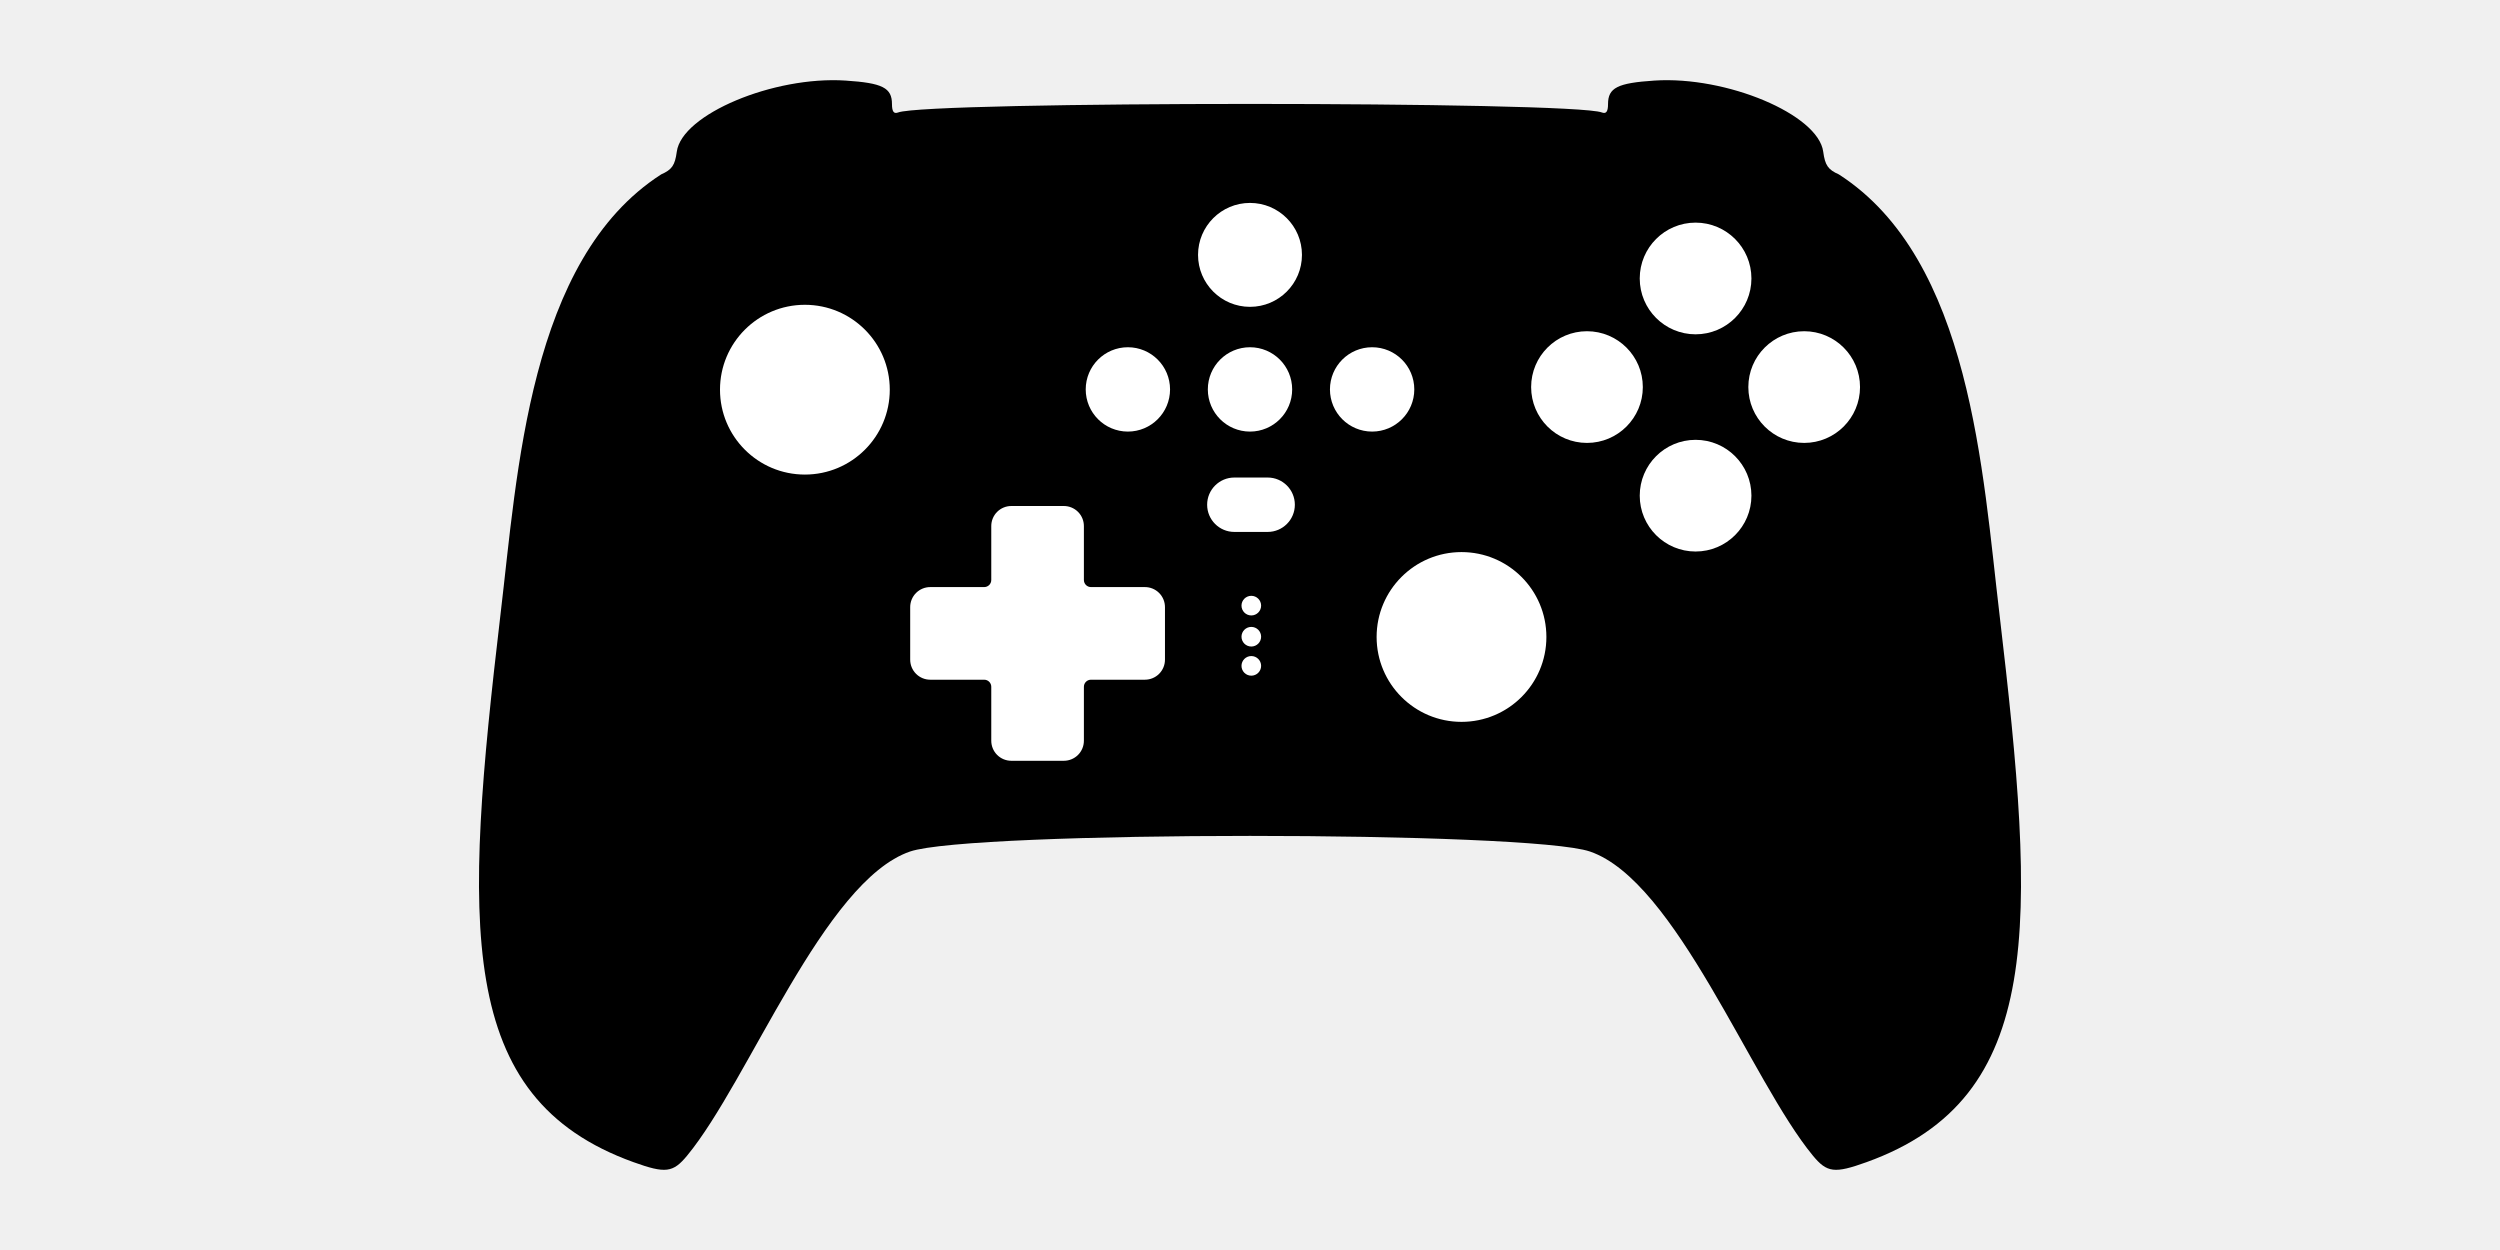
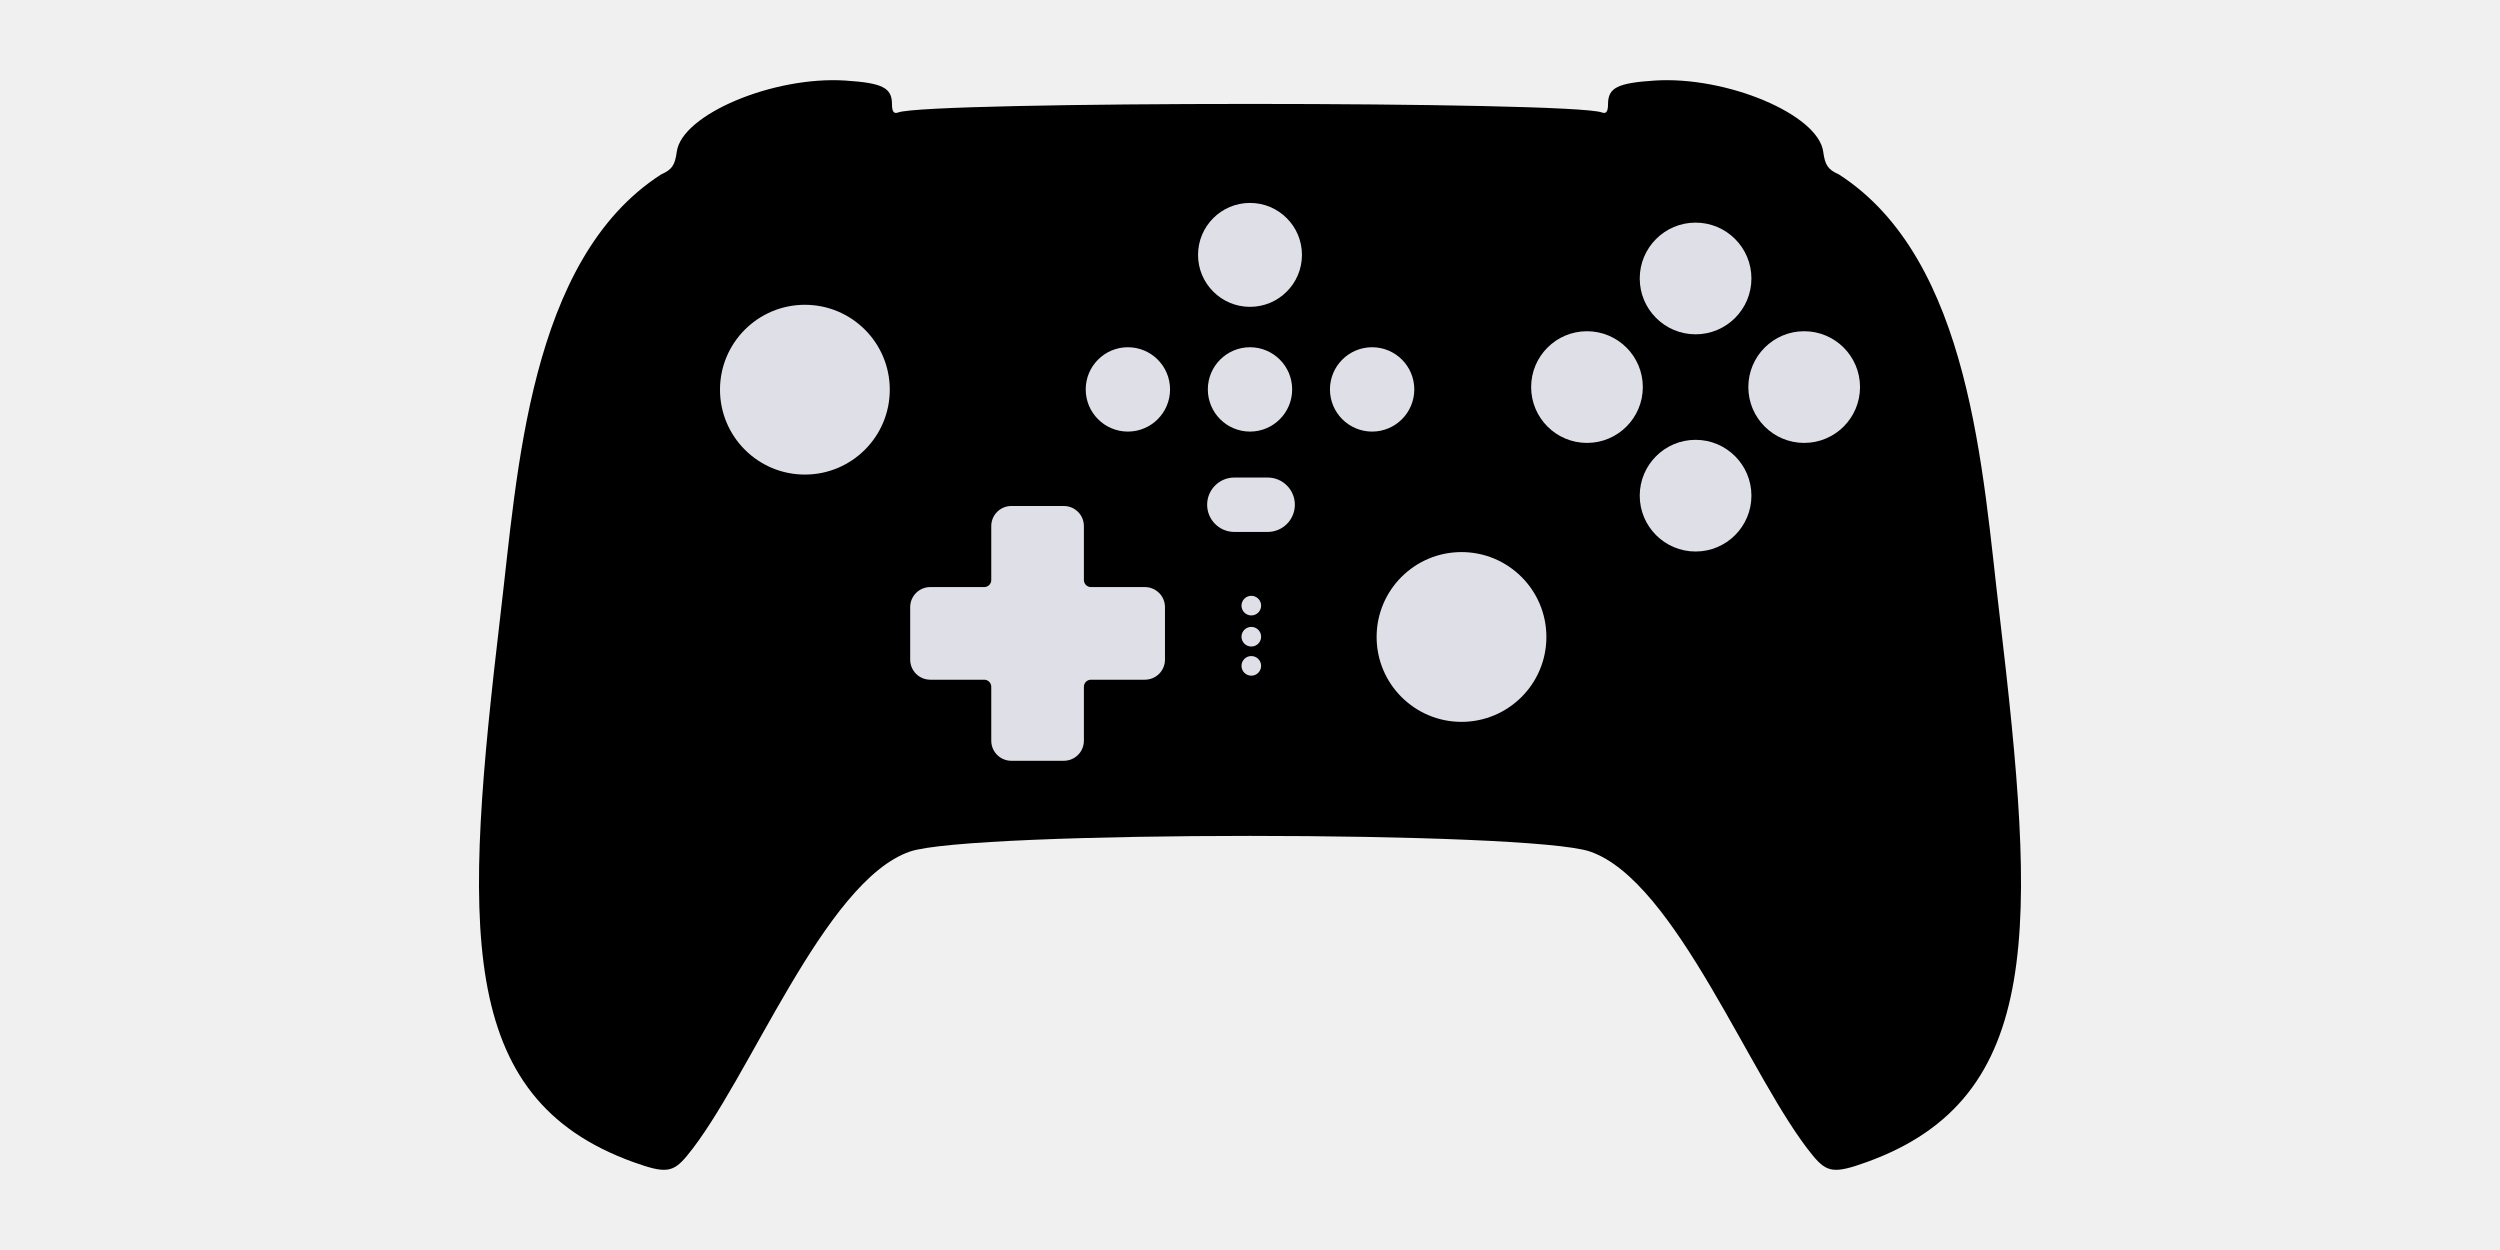
<svg xmlns="http://www.w3.org/2000/svg" width="1000" height="500">
-   <g transform="translate(-119.576 -51.446)scale(1.29918)">
-     <path d="M352.383 64.406c-22.162-1.455-50.43 10.417-51.969 21.893-.562 4.19-1.478 5.521-4.818 7-40.76 26.209-44.255 92.015-49.448 135.367-11.27 95.804-14.144 148.92 40.936 168.748 9.856 3.548 12.162 3.263 16.531-2.037 19.026-23.081 42.082-84.464 68.586-93.596 18.658-6.428 190.736-6.428 209.395 0 26.504 9.132 49.56 70.515 68.586 93.596 4.369 5.3 6.675 5.585 16.53 2.037 55.081-19.828 52.207-72.944 40.936-168.748-5.192-43.352-8.688-109.158-49.447-135.367-3.34-1.479-4.256-2.81-4.818-7-1.54-11.476-29.807-23.348-51.969-21.893-11.377.747-14.283 2.219-14.283 7.233 0 2.312-.573 3.094-1.893 2.588-9.143-3.509-207.541-3.507-216.68 0-1.32.506-1.892-.276-1.892-2.588 0-5.014-2.906-6.486-14.283-7.233" style="fill:#000;fill-rule:evenodd;stroke:none;stroke-width:2.9;stroke-miterlimit:7;paint-order:stroke markers fill" />
-     <path d="M403.424 195.39a6.17 6.17 0 0 0-6.186 6.186v16.598a2.18 2.18 135 0 1-2.18 2.18h-16.597a6.17 6.17 0 0 0-6.186 6.185v16.147a6.17 6.17 0 0 0 6.186 6.185h16.597a2.18 2.18 45 0 1 2.18 2.18v16.597a6.17 6.17 0 0 0 6.186 6.186h16.148a6.17 6.17 0 0 0 6.184-6.186v-16.597a2.18 2.18 135 0 1 2.18-2.18h16.6a6.17 6.17 0 0 0 6.183-6.185v-16.147a6.17 6.17 0 0 0-6.184-6.185h-16.6a2.18 2.18 45 0 1-2.18-2.18v-16.598a6.17 6.17 0 0 0-6.183-6.185z" style="opacity:1;fill:#fff;fill-rule:evenodd;stroke:none;stroke-width:2.623;stroke-miterlimit:7;paint-order:stroke markers fill" />
-     <circle cx="477.301" cy="226.065" r="3.021" style="font-variation-settings:normal;opacity:1;vector-effect:none;fill:#fff;fill-opacity:1;fill-rule:evenodd;stroke-width:36.745;stroke-linecap:butt;stroke-linejoin:miter;stroke-miterlimit:4;stroke-dasharray:none;stroke-dashoffset:0;stroke-opacity:1;-inkscape-stroke:none;stop-color:#000;stop-opacity:1" />
-     <circle cx="477.301" cy="235.636" r="3.021" style="font-variation-settings:normal;opacity:1;vector-effect:none;fill:#fff;fill-opacity:1;fill-rule:evenodd;stroke-width:36.745;stroke-linecap:butt;stroke-linejoin:miter;stroke-miterlimit:4;stroke-dasharray:none;stroke-dashoffset:0;stroke-opacity:1;-inkscape-stroke:none;stop-color:#000;stop-opacity:1" />
-     <circle cx="477.301" cy="244.609" r="3.021" style="font-variation-settings:normal;opacity:1;vector-effect:none;fill:#fff;fill-opacity:1;fill-rule:evenodd;stroke-width:36.745;stroke-linecap:butt;stroke-linejoin:miter;stroke-miterlimit:4;stroke-dasharray:none;stroke-dashoffset:0;stroke-opacity:1;-inkscape-stroke:none;stop-color:#000;stop-opacity:1" />
-     <circle cx="542.017" cy="235.714" r="26.137" style="font-variation-settings:normal;opacity:1;vector-effect:none;fill:#fff;fill-opacity:1;fill-rule:evenodd;stroke-width:25.774;stroke-linecap:butt;stroke-linejoin:miter;stroke-miterlimit:4;stroke-dasharray:none;stroke-dashoffset:0;stroke-opacity:1;-inkscape-stroke:none;stop-color:#000" />
-     <circle cx="339.854" cy="159.577" r="26.137" style="font-variation-settings:normal;opacity:1;vector-effect:none;fill:#fff;fill-opacity:1;fill-rule:evenodd;stroke-width:25.774;stroke-linecap:butt;stroke-linejoin:miter;stroke-miterlimit:4;stroke-dasharray:none;stroke-dashoffset:0;stroke-opacity:1;-inkscape-stroke:none;stop-color:#000" />
-     <rect width="27.004" height="16.749" x="463.703" y="186.624" ry="8.375" style="opacity:1;fill:#fff;fill-opacity:1;fill-rule:evenodd;stroke:none;stroke-width:3.019;stroke-miterlimit:7;paint-order:stroke markers fill" />
-     <circle cx="580.649" cy="158.773" r="17.194" style="font-variation-settings:normal;vector-effect:none;fill:#fff;fill-opacity:1;fill-rule:evenodd;stroke-width:34.376;stroke-linecap:butt;stroke-linejoin:miter;stroke-miterlimit:4;stroke-dasharray:none;stroke-dashoffset:0;stroke-opacity:1;-inkscape-stroke:none;stop-color:#000" />
-     <circle cx="-647.523" cy="158.773" r="17.194" style="font-variation-settings:normal;vector-effect:none;fill:#fff;fill-opacity:1;fill-rule:evenodd;stroke-width:34.376;stroke-linecap:butt;stroke-linejoin:miter;stroke-miterlimit:4;stroke-dasharray:none;stroke-dashoffset:0;stroke-opacity:1;-inkscape-stroke:none;stop-color:#000" transform="scale(-1 1)" />
-     <circle cx="125.336" cy="-614.086" r="17.194" style="font-variation-settings:normal;vector-effect:none;fill:#fff;fill-opacity:1;fill-rule:evenodd;stroke-width:34.376;stroke-linecap:butt;stroke-linejoin:miter;stroke-miterlimit:4;stroke-dasharray:none;stroke-dashoffset:0;stroke-opacity:1;-inkscape-stroke:none;stop-color:#000" transform="rotate(90)" />
-     <circle cx="-192.21" cy="-614.086" r="17.194" style="font-variation-settings:normal;vector-effect:none;fill:#fff;fill-opacity:1;fill-rule:evenodd;stroke-width:34.376;stroke-linecap:butt;stroke-linejoin:miter;stroke-miterlimit:4;stroke-dasharray:none;stroke-dashoffset:0;stroke-opacity:1;-inkscape-stroke:none;stop-color:#000" transform="scale(1 -1)rotate(90)" />
-     <circle cx="476.898" cy="118.074" r="15.998" style="font-variation-settings:normal;opacity:1;vector-effect:none;fill:#fff;fill-opacity:1;fill-rule:evenodd;stroke-width:31.985;stroke-linecap:butt;stroke-linejoin:miter;stroke-miterlimit:4;stroke-dasharray:none;stroke-dashoffset:0;stroke-opacity:1;-inkscape-stroke:none;stop-color:#000" />
-     <circle cx="476.898" cy="159.494" r="12.984" style="font-variation-settings:normal;opacity:1;vector-effect:none;fill:#fff;fill-opacity:1;fill-rule:evenodd;stroke-width:34.067;stroke-linecap:butt;stroke-linejoin:miter;stroke-miterlimit:4;stroke-dasharray:none;stroke-dashoffset:0;stroke-opacity:1;-inkscape-stroke:none;stop-color:#000" />
-     <circle cx="514.497" cy="159.494" r="12.984" style="font-variation-settings:normal;opacity:1;vector-effect:none;fill:#fff;fill-opacity:1;fill-rule:evenodd;stroke-width:34.067;stroke-linecap:butt;stroke-linejoin:miter;stroke-miterlimit:4;stroke-dasharray:none;stroke-dashoffset:0;stroke-opacity:1;-inkscape-stroke:none;stop-color:#000" />
-     <circle cx="-439.3" cy="159.494" r="12.984" style="font-variation-settings:normal;opacity:1;vector-effect:none;fill:#fff;fill-opacity:1;fill-rule:evenodd;stroke-width:34.067;stroke-linecap:butt;stroke-linejoin:miter;stroke-miterlimit:4;stroke-dasharray:none;stroke-dashoffset:0;stroke-opacity:1;-inkscape-stroke:none;stop-color:#000" transform="scale(-1 1)" />
-   </g>
+   <path d="M338.233 32.229c-28.792-1.89-65.518 13.534-67.517 28.443-.73 5.443-1.92 7.173-6.26 9.094-52.954 34.05-57.495 119.544-64.241 175.866-14.642 124.467-18.376 193.474 53.183 219.234 12.805 4.61 15.8 4.24 21.477-2.646 24.718-29.986 54.672-109.734 89.105-121.598 24.24-8.351 247.8-8.351 272.042 0 34.433 11.864 64.387 91.612 89.105 121.598 5.677 6.886 8.672 7.256 21.476 2.646 71.56-25.76 67.826-94.767 53.183-219.234-6.745-56.322-11.287-141.816-64.24-175.866-4.34-1.921-5.53-3.65-6.26-9.094-2-14.91-38.725-30.333-67.517-28.443-14.78.97-18.556 2.883-18.556 9.397 0 3.004-.745 4.02-2.46 3.362-11.878-4.559-269.633-4.556-281.506 0-1.715.658-2.458-.358-2.458-3.362 0-6.514-3.775-8.427-18.556-9.397" style="fill:#000;fill-rule:evenodd;stroke:none;stroke-width:3.768;stroke-miterlimit:7;paint-order:stroke markers fill" />
+   <path d="M404.544 202.4a8.016 8.016 0 0 0-8.036 8.038V232a2.83 2.83 0 0 1-2.833 2.833h-21.562a8.016 8.016 0 0 0-8.037 8.035v20.978a8.016 8.016 0 0 0 8.037 8.035h21.562a2.83 2.83 0 0 1 2.833 2.832v21.563a8.016 8.016 0 0 0 8.036 8.037h20.98a8.016 8.016 0 0 0 8.034-8.037v-21.563a2.83 2.83 0 0 1 2.832-2.832h21.566a8.016 8.016 0 0 0 8.033-8.035v-20.978a8.016 8.016 0 0 0-8.034-8.035h-21.566a2.83 2.83 0 0 1-2.833-2.833v-21.563a8.016 8.016 0 0 0-8.032-8.036z" style="fill:#dfdfe7;fill-rule:evenodd;stroke:none;stroke-width:3.408;stroke-miterlimit:7;paint-order:stroke markers fill;fill-opacity:1" />
+   <circle cx="500.524" cy="242.253" r="3.925" style="font-variation-settings:normal;vector-effect:none;fill:#dfdfe7;fill-opacity:1;fill-rule:evenodd;stroke-width:47.739;stroke-linecap:butt;stroke-linejoin:miter;stroke-miterlimit:4;stroke-dasharray:none;stroke-dashoffset:0;stroke-opacity:1;-inkscape-stroke:none;stop-color:#000" />
+   <circle cx="500.524" cy="254.688" r="3.925" style="font-variation-settings:normal;vector-effect:none;fill:#dfdfe7;fill-opacity:1;fill-rule:evenodd;stroke-width:47.739;stroke-linecap:butt;stroke-linejoin:miter;stroke-miterlimit:4;stroke-dasharray:none;stroke-dashoffset:0;stroke-opacity:1;-inkscape-stroke:none;stop-color:#000" />
+   <circle cx="500.524" cy="266.345" r="3.925" style="font-variation-settings:normal;vector-effect:none;fill:#dfdfe7;fill-opacity:1;fill-rule:evenodd;stroke-width:47.739;stroke-linecap:butt;stroke-linejoin:miter;stroke-miterlimit:4;stroke-dasharray:none;stroke-dashoffset:0;stroke-opacity:1;-inkscape-stroke:none;stop-color:#000" />
+   <circle cx="584.602" cy="254.789" r="33.957" style="font-variation-settings:normal;vector-effect:none;fill:#dfdfe7;fill-opacity:1;fill-rule:evenodd;stroke-width:33.485;stroke-linecap:butt;stroke-linejoin:miter;stroke-miterlimit:4;stroke-dasharray:none;stroke-dashoffset:0;stroke-opacity:1;-inkscape-stroke:none;stop-color:#000" />
+   <circle cx="321.956" cy="155.873" r="33.957" style="font-variation-settings:normal;vector-effect:none;fill:#dfdfe7;fill-opacity:1;fill-rule:evenodd;stroke-width:33.485;stroke-linecap:butt;stroke-linejoin:miter;stroke-miterlimit:4;stroke-dasharray:none;stroke-dashoffset:0;stroke-opacity:1;-inkscape-stroke:none;stop-color:#000" />
+   <rect width="35.083" height="21.76" x="482.858" y="191.012" ry="10.881" style="fill:#dfdfe7;fill-opacity:1;fill-rule:evenodd;stroke:none;stroke-width:3.922;stroke-miterlimit:7;paint-order:stroke markers fill" />
+   <circle cx="634.792" cy="154.829" r="22.338" style="font-variation-settings:normal;vector-effect:none;fill:#dfdfe7;fill-opacity:1;fill-rule:evenodd;stroke-width:44.661;stroke-linecap:butt;stroke-linejoin:miter;stroke-miterlimit:4;stroke-dasharray:none;stroke-dashoffset:0;stroke-opacity:1;-inkscape-stroke:none;stop-color:#000" />
+   <circle cx="-721.673" cy="154.829" r="22.338" style="font-variation-settings:normal;vector-effect:none;fill:#dfdfe7;fill-opacity:1;fill-rule:evenodd;stroke-width:44.661;stroke-linecap:butt;stroke-linejoin:miter;stroke-miterlimit:4;stroke-dasharray:none;stroke-dashoffset:0;stroke-opacity:1;-inkscape-stroke:none;stop-color:#000" transform="scale(-1 1)" />
+   <circle cx="111.388" cy="-678.232" r="22.338" style="font-variation-settings:normal;vector-effect:none;fill:#dfdfe7;fill-opacity:1;fill-rule:evenodd;stroke-width:44.661;stroke-linecap:butt;stroke-linejoin:miter;stroke-miterlimit:4;stroke-dasharray:none;stroke-dashoffset:0;stroke-opacity:1;-inkscape-stroke:none;stop-color:#000" transform="rotate(90)" />
+   <circle cx="-198.269" cy="-678.232" r="22.338" style="font-variation-settings:normal;vector-effect:none;fill:#dfdfe7;fill-opacity:1;fill-rule:evenodd;stroke-width:44.661;stroke-linecap:butt;stroke-linejoin:miter;stroke-miterlimit:4;stroke-dasharray:none;stroke-dashoffset:0;stroke-opacity:1;-inkscape-stroke:none;stop-color:#000" transform="scale(1 -1)rotate(90)" />
+   <circle cx="500" cy="101.953" r="20.784" style="font-variation-settings:normal;vector-effect:none;fill:#dfdfe7;fill-opacity:1;fill-rule:evenodd;stroke-width:41.554;stroke-linecap:butt;stroke-linejoin:miter;stroke-miterlimit:4;stroke-dasharray:none;stroke-dashoffset:0;stroke-opacity:1;-inkscape-stroke:none;stop-color:#000" />
+   <circle cx="500" cy="155.765" r="16.869" style="font-variation-settings:normal;vector-effect:none;fill:#dfdfe7;fill-opacity:1;fill-rule:evenodd;stroke-width:44.259;stroke-linecap:butt;stroke-linejoin:miter;stroke-miterlimit:4;stroke-dasharray:none;stroke-dashoffset:0;stroke-opacity:1;-inkscape-stroke:none;stop-color:#000" />
+   <circle cx="548.848" cy="155.765" r="16.869" style="font-variation-settings:normal;vector-effect:none;fill:#dfdfe7;fill-opacity:1;fill-rule:evenodd;stroke-width:44.259;stroke-linecap:butt;stroke-linejoin:miter;stroke-miterlimit:4;stroke-dasharray:none;stroke-dashoffset:0;stroke-opacity:1;-inkscape-stroke:none;stop-color:#000" />
+   <circle cx="-451.154" cy="155.765" r="16.869" style="font-variation-settings:normal;vector-effect:none;fill:#dfdfe7;fill-opacity:1;fill-rule:evenodd;stroke-width:44.259;stroke-linecap:butt;stroke-linejoin:miter;stroke-miterlimit:4;stroke-dasharray:none;stroke-dashoffset:0;stroke-opacity:1;-inkscape-stroke:none;stop-color:#000" transform="scale(-1 1)" />
</svg>
